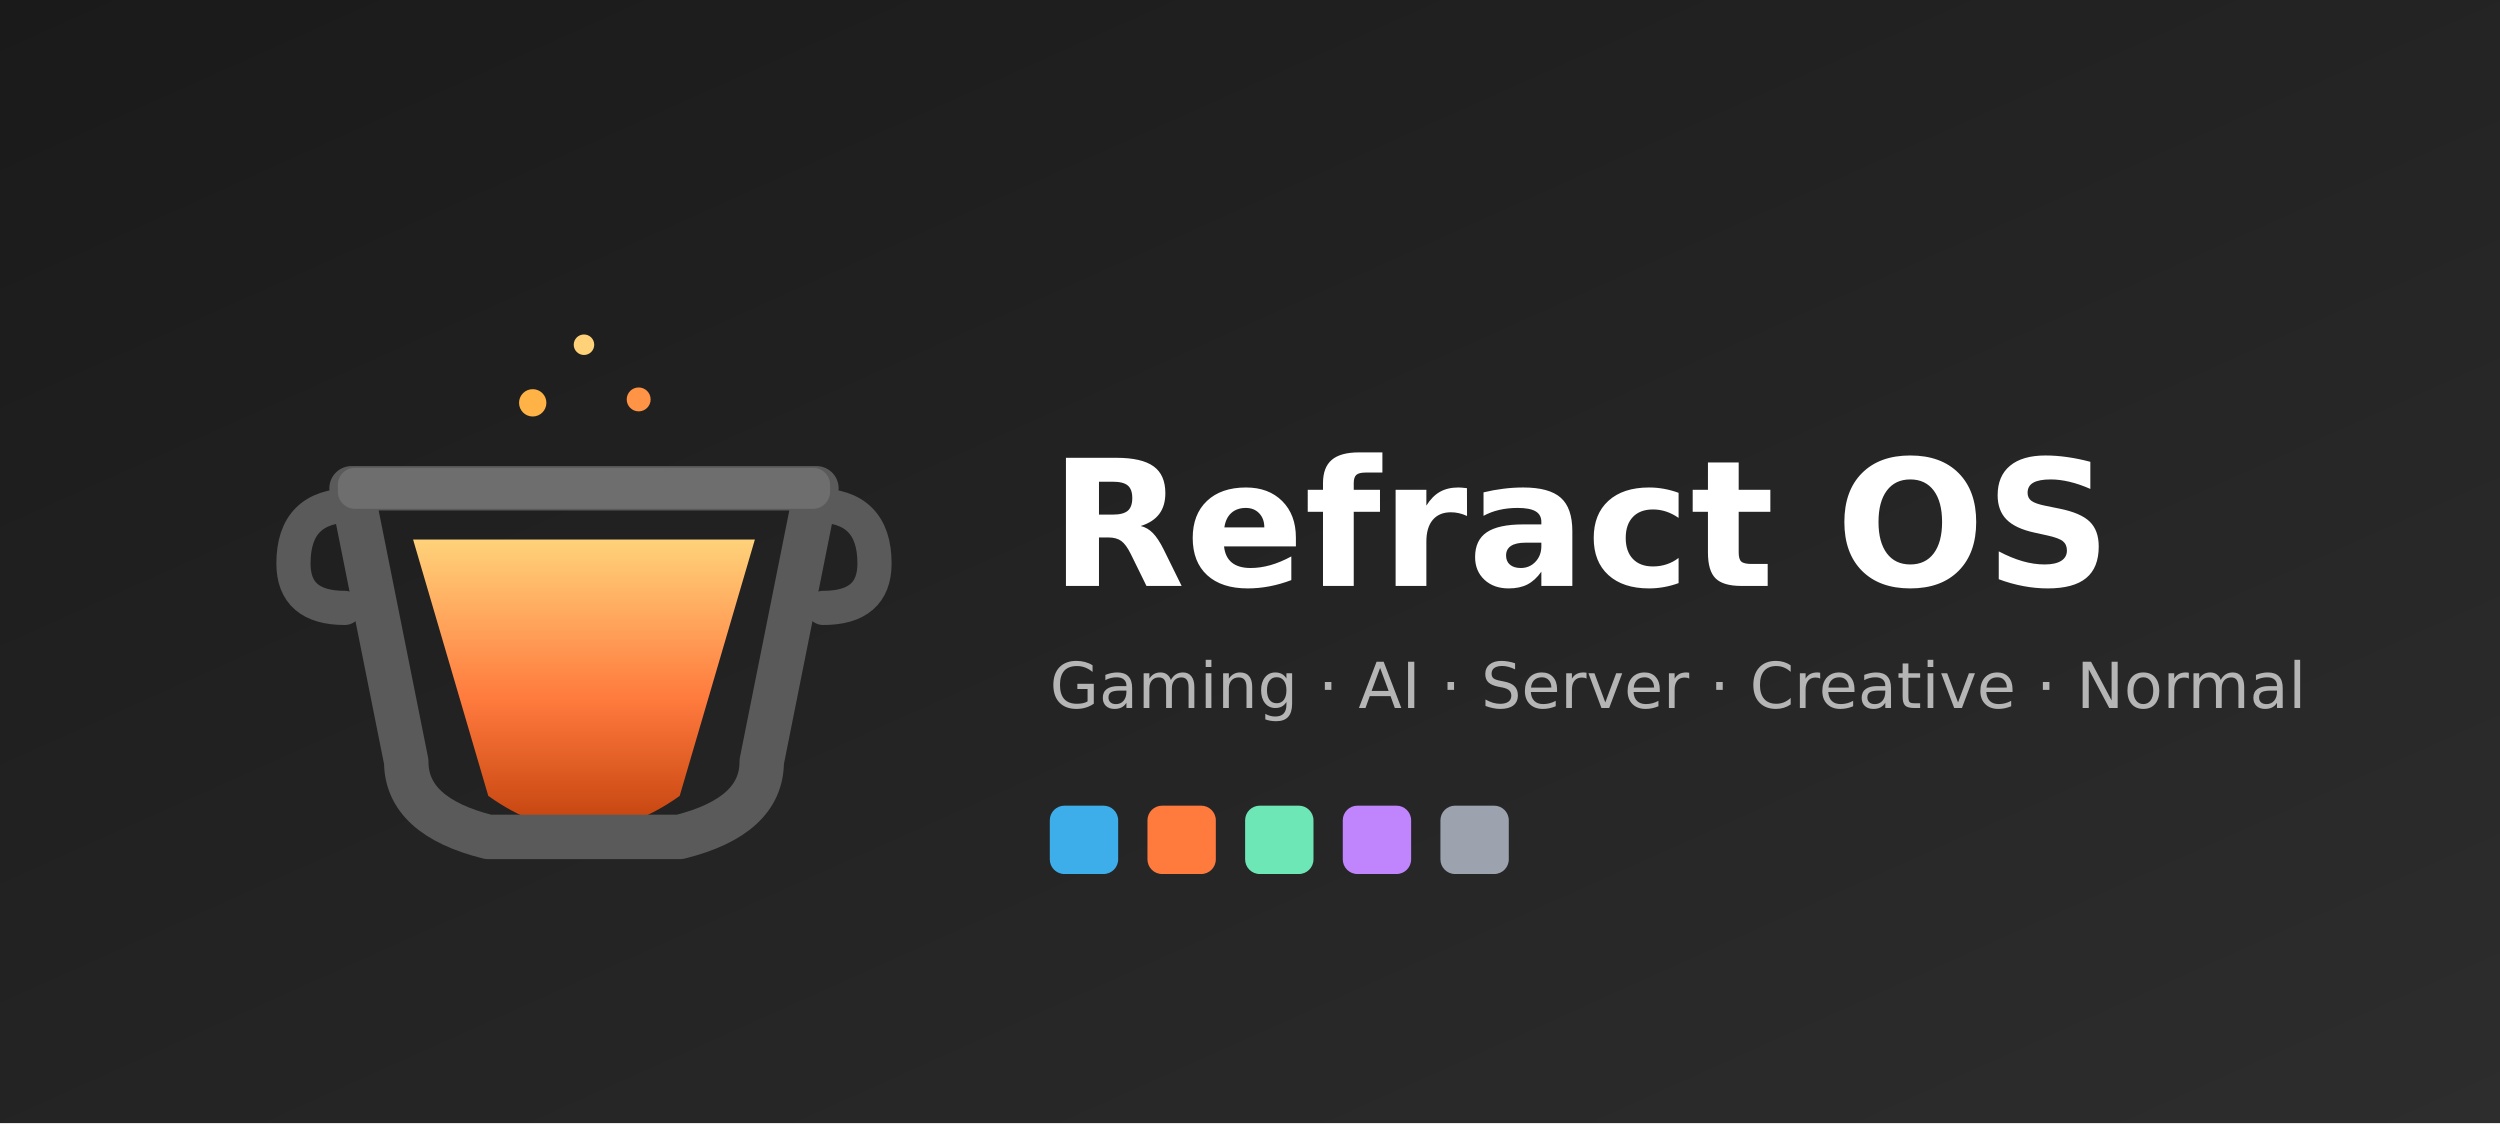
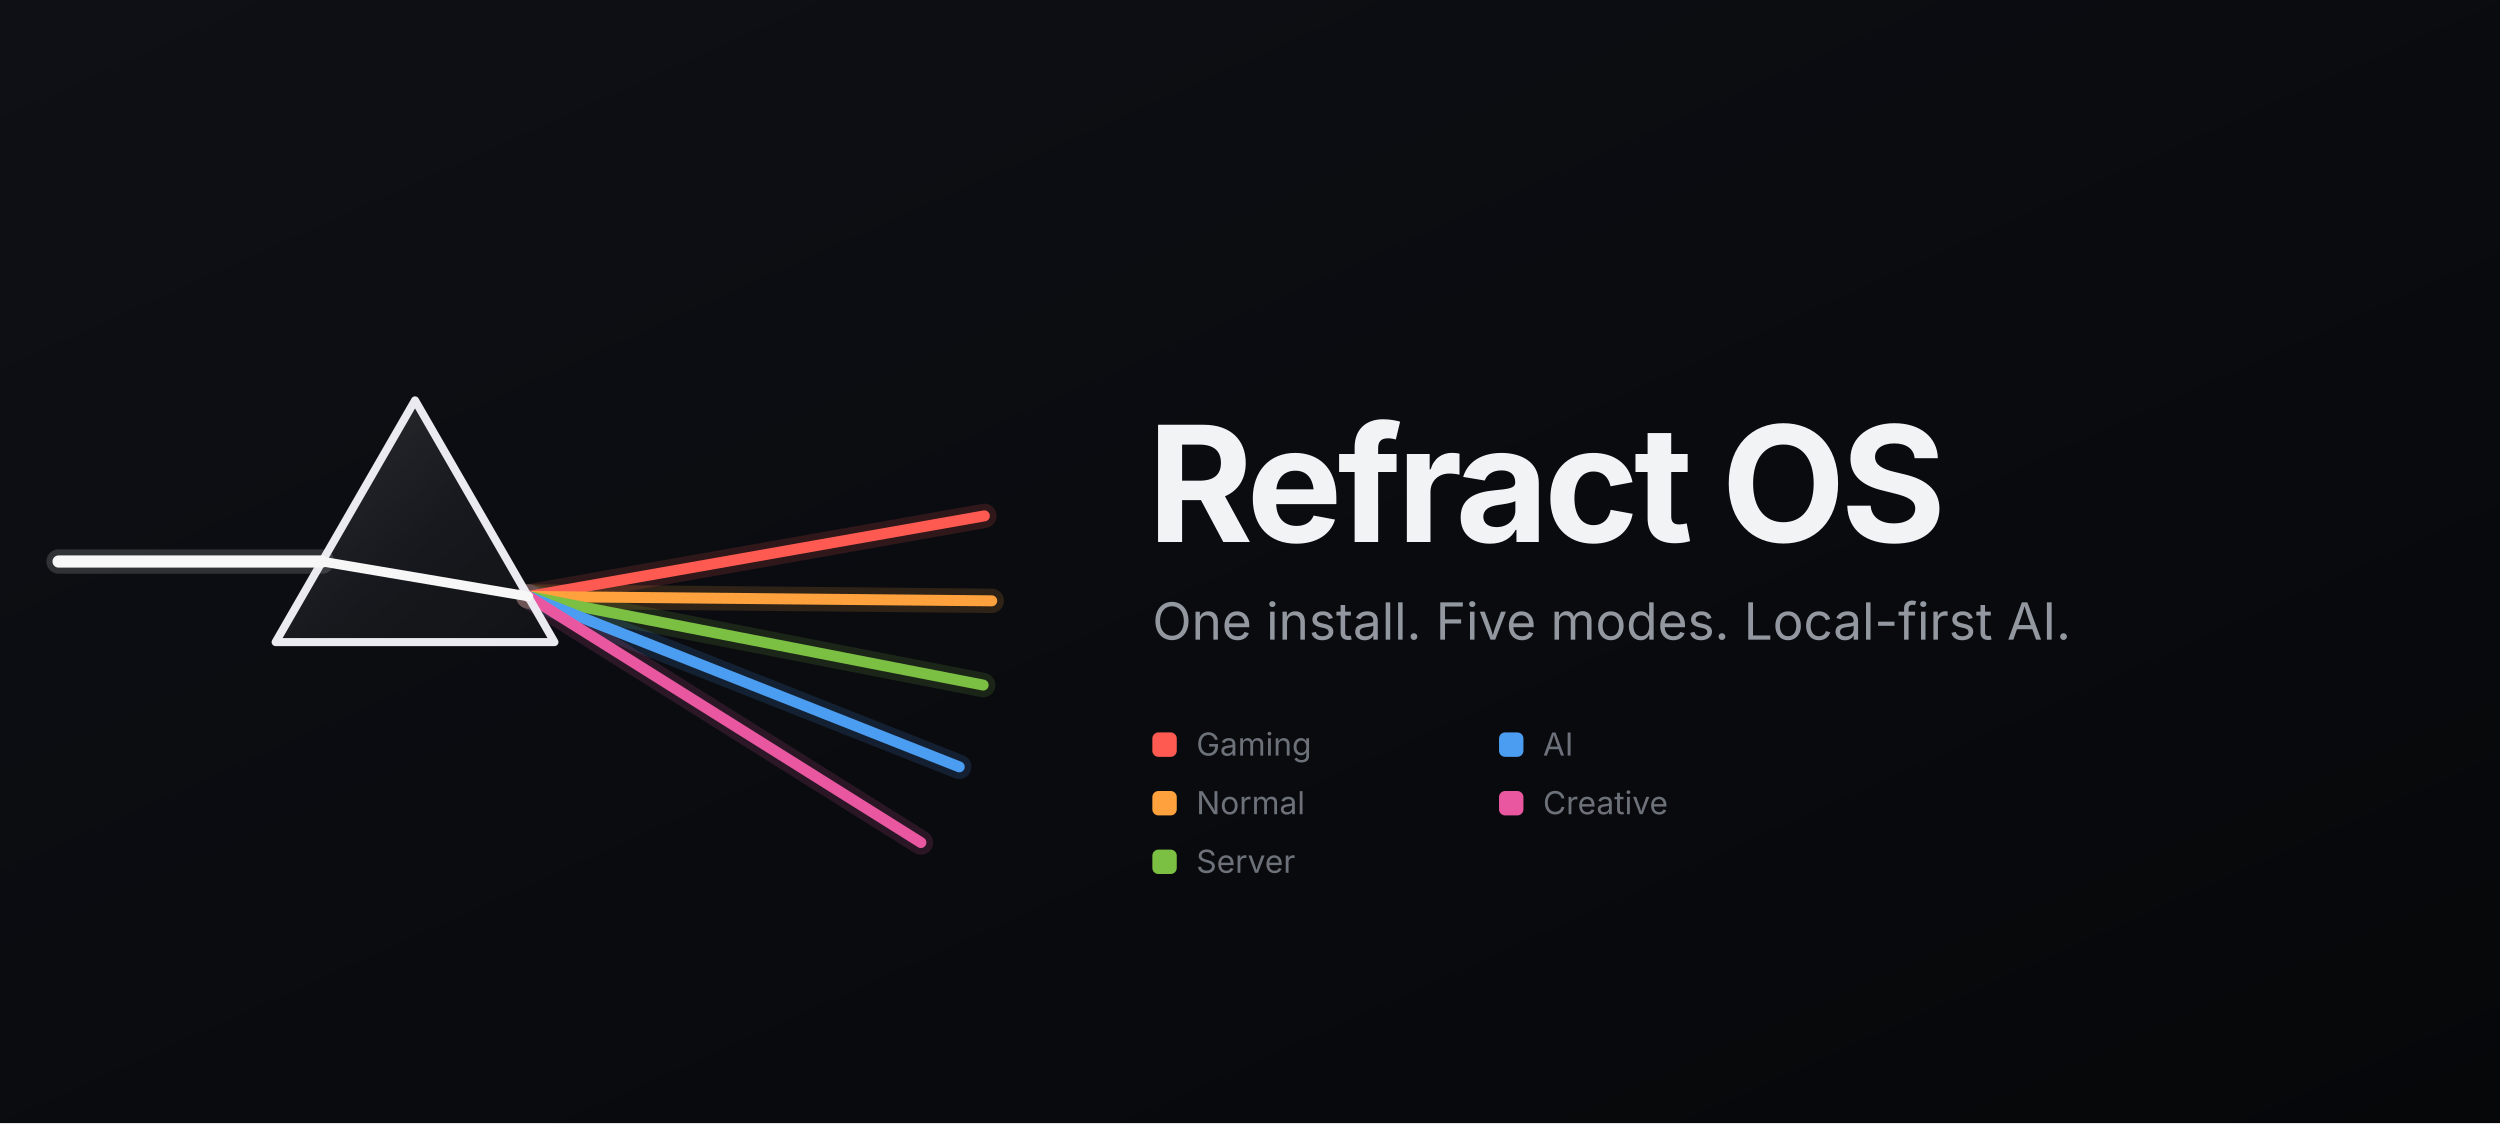
<svg xmlns="http://www.w3.org/2000/svg" viewBox="0 0 1024 460">
  <defs>
    <linearGradient id="bg" x1="0%" y1="0%" x2="100%" y2="100%">
-       <stop offset="0%" stop-color="#1a1a1a" />
-       <stop offset="100%" stop-color="#2d2d2d" />
+       <stop offset="0%" stop-color="#0e1016" />
+       <stop offset="100%" stop-color="#060709" />
    </linearGradient>
-     <linearGradient id="glow2" x1="0%" y1="0%" x2="0%" y2="100%">
-       <stop offset="0%" stop-color="#ffd27a" />
-       <stop offset="55%" stop-color="#ff7a3d" />
-       <stop offset="100%" stop-color="#c2410c" />
+     <linearGradient id="glass" x1="0%" y1="0%" x2="100%" y2="100%">
+       <stop offset="0%" stop-color="#ffffff" stop-opacity="0.13" />
+       <stop offset="55%" stop-color="#ffffff" stop-opacity="0.05" />
+       <stop offset="100%" stop-color="#ffffff" stop-opacity="0.02" />
    </linearGradient>
  </defs>
  <rect width="1024" height="460" fill="url(#bg)" />
-   <g transform="translate(60,60) scale(0.7)">
-     <path d="M 156 230 L 200 380 Q 256 420 312 380 L 356 230 Z" fill="url(#glow2)" />
-     <path d="M 120 200 L 392 200 L 360 360 Q 360 392 312 404 L 200 404 Q 152 392 152 360 Z" fill="none" stroke="#5a5a5a" stroke-width="26" stroke-linejoin="round" />
-     <path d="M 120 210 Q 86 210 86 244 Q 86 270 116 270" fill="none" stroke="#5a5a5a" stroke-width="20" stroke-linecap="round" />
-     <path d="M 392 210 Q 426 210 426 244 Q 426 270 396 270" fill="none" stroke="#5a5a5a" stroke-width="20" stroke-linecap="round" />
-     <rect x="112" y="188" width="288" height="24" rx="10" fill="#6e6e6e" />
-     <circle cx="226" cy="150" r="8" fill="#ffb347" />
-     <circle cx="256" cy="116" r="6" fill="#ffd27a" />
-     <circle cx="288" cy="148" r="7" fill="#ff9447" />
+   <g stroke-linecap="round" fill="none">
+     <g stroke-width="10" stroke-opacity="0.15">
+       <line x1="216.4" y1="244.3" x2="403.2" y2="211.3" stroke="#ff5a52" />
+       <line x1="216.4" y1="244.3" x2="406.2" y2="246.1" stroke="#ffa23d" />
+       <line x1="216.4" y1="244.3" x2="402.7" y2="280.6" stroke="#7bc043" />
+       <line x1="216.4" y1="244.3" x2="392.9" y2="314.1" stroke="#4a9df0" />
+       <line x1="216.4" y1="244.3" x2="377.2" y2="345.1" stroke="#e857a0" />
+     </g>
+     <g stroke-width="4.5">
+       <line x1="216.4" y1="244.3" x2="403.2" y2="211.3" stroke="#ff5a52" />
+       <line x1="216.4" y1="244.3" x2="406.2" y2="246.1" stroke="#ffa23d" />
+       <line x1="216.4" y1="244.3" x2="402.7" y2="280.6" stroke="#7bc043" />
+       <line x1="216.4" y1="244.3" x2="392.9" y2="314.1" stroke="#4a9df0" />
+       <line x1="216.4" y1="244.3" x2="377.2" y2="345.1" stroke="#e857a0" />
+     </g>
  </g>
-   <text x="430" y="240" font-family="DejaVu Sans, Helvetica, Arial, sans-serif" font-size="72" font-weight="bold" fill="#ffffff">Refract OS</text>
-   <text x="430" y="290" font-family="DejaVu Sans, Helvetica, Arial, sans-serif" font-size="26" fill="#b5b5b5">Gaming · AI · Server · Creative · Normal</text>
-   <g transform="translate(430,330)">
-     <rect x="0" y="0" width="28" height="28" rx="6" fill="#3daee9" />
-     <rect x="40" y="0" width="28" height="28" rx="6" fill="#ff7a3d" />
-     <rect x="80" y="0" width="28" height="28" rx="6" fill="#6ee7b7" />
-     <rect x="120" y="0" width="28" height="28" rx="6" fill="#c084fc" />
-     <rect x="160" y="0" width="28" height="28" rx="6" fill="#9ca3af" />
+   <polygon points="170,164 227.1,263 112.9,263" fill="url(#glass)" stroke="#eaeaf0" stroke-width="3.3" stroke-linejoin="round" />
+   <g stroke-linecap="round" fill="none">
+     <line x1="24" y1="230" x2="131.9" y2="230" stroke="#f2f2f2" stroke-opacity="0.16" stroke-width="10" />
+     <line x1="24" y1="230" x2="131.9" y2="230" stroke="#f7f7f7" stroke-width="5" />
+     <line x1="131.9" y1="230" x2="216.4" y2="244.3" stroke="#f7f7f7" stroke-width="4" />
+   </g>
+   <text x="470" y="222" font-family="Inter, SF Pro Display, Helvetica Neue, Helvetica, Arial, sans-serif" font-size="66" font-weight="700" fill="#f2f3f5" letter-spacing="-2">Refract OS</text>
+   <text x="472" y="262" font-family="Inter, SF Pro Display, Helvetica Neue, Helvetica, Arial, sans-serif" font-size="21" fill="#9297a0">One install. Five modes. Local-first AI.</text>
+   <g font-family="Inter, SF Pro Display, Helvetica Neue, Helvetica, Arial, sans-serif" font-size="13" fill="#6c717a">
+     <rect x="472" y="300" width="10" height="10" rx="2.5" fill="#ff5a52" />
+     <text x="490" y="309.5">Gaming</text>
+     <rect x="472" y="324" width="10" height="10" rx="2.5" fill="#ffa23d" />
+     <text x="490" y="333.5">Normal</text>
+     <rect x="472" y="348" width="10" height="10" rx="2.5" fill="#7bc043" />
+     <text x="490" y="357.5">Server</text>
+     <rect x="614" y="300" width="10" height="10" rx="2.5" fill="#4a9df0" />
+     <text x="632" y="309.5">AI</text>
+     <rect x="614" y="324" width="10" height="10" rx="2.5" fill="#e857a0" />
+     <text x="632" y="333.5">Creative</text>
  </g>
</svg>
